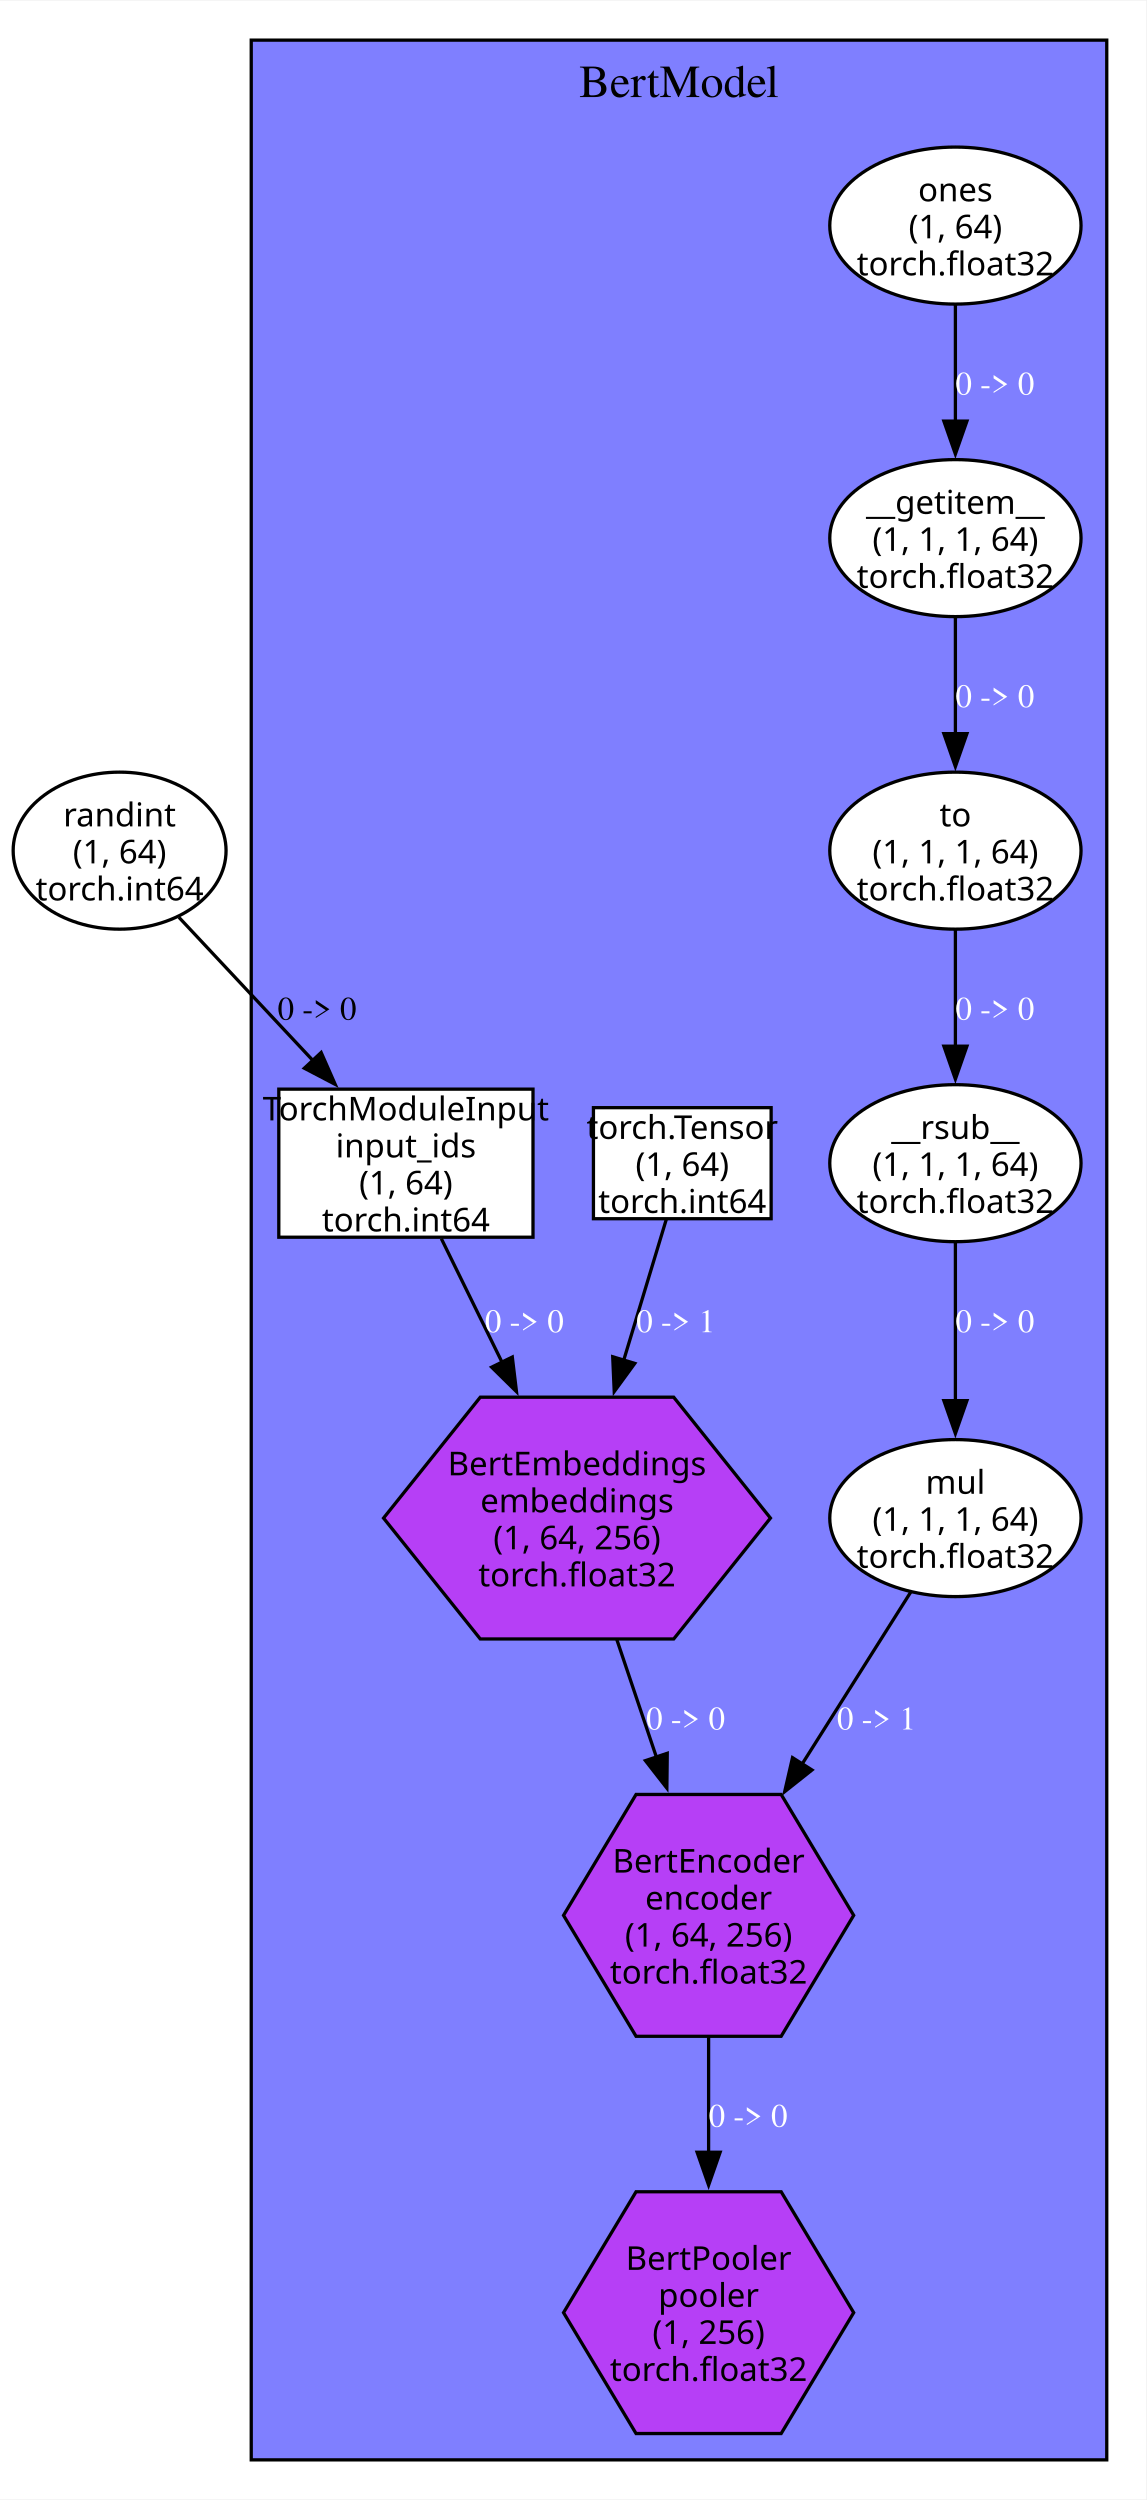
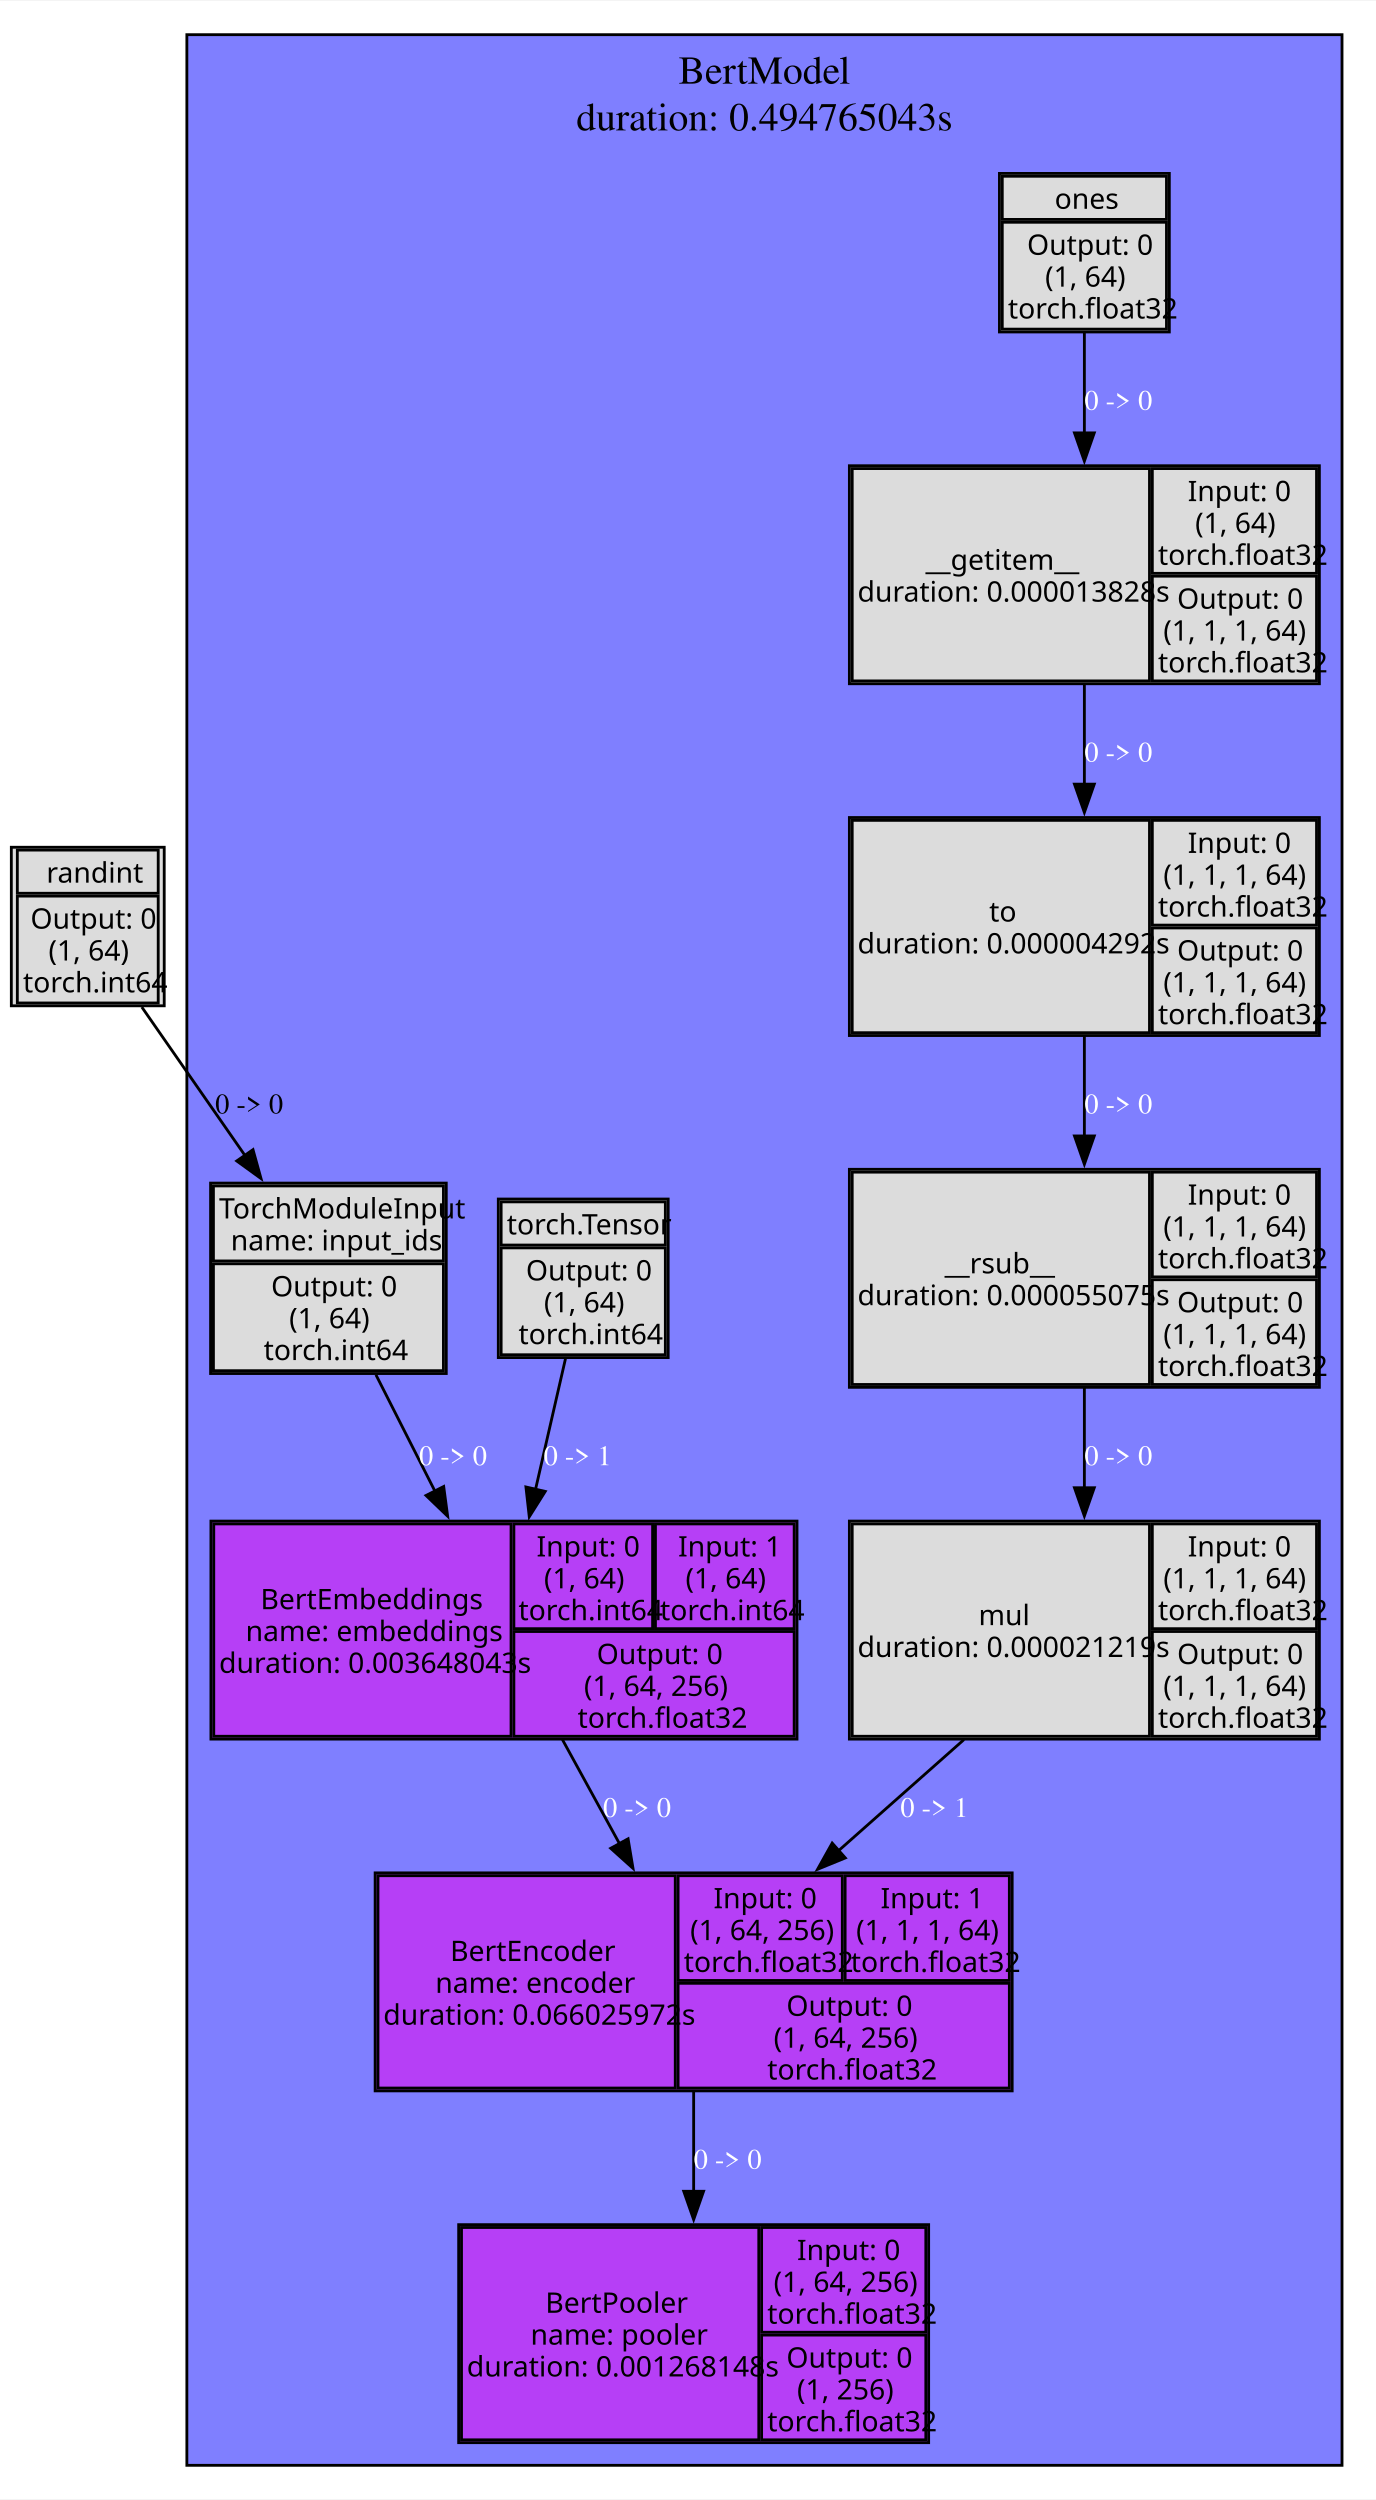
- <svg xmlns="http://www.w3.org/2000/svg" width="348pt" height="759pt" viewBox="0.00 0.00 348.35 759.37">
-   <g id="graph0" class="graph" transform="scale(1 1) rotate(0) translate(4 755.37)">
-     <polygon fill="white" stroke="none" points="-4,4 -4,-755.37 344.35,-755.37 344.35,4 -4,4" />
+ <svg xmlns="http://www.w3.org/2000/svg" width="486pt" height="883pt" viewBox="0.00 0.00 486.00 882.50">
+   <g id="graph0" class="graph" transform="scale(1 1) rotate(0) translate(4 878.5)">
+     <polygon fill="white" stroke="none" points="-4,4 -4,-878.5 482,-878.5 482,4 -4,4" />
    <g id="clust1" class="cluster">
-       <polygon fill="#0000ff" fill-opacity="0.502" stroke="black" points="72.35,-8 72.35,-743.37 332.35,-743.37 332.35,-8 72.35,-8" />
-       <text text-anchor="middle" x="202.35" y="-726.07" font-family="Times,serif" font-size="14.00">BertModel</text>
+       <polygon fill="#0000ff" fill-opacity="0.502" stroke="black" points="62,-8 62,-866.5 470,-866.5 470,-8 62,-8" />
+       <text text-anchor="middle" x="266" y="-849.2" font-family="Times,serif" font-size="14.00">BertModel</text>
+       <text text-anchor="middle" x="266" y="-832.7" font-family="Times,serif" font-size="14.00">duration: 0.494765043s</text>
    </g>
    <g id="node1" class="node">
-       <ellipse fill="white" stroke="black" cx="32.35" cy="-497.05" rx="32.35" ry="23.86" />
-       <text text-anchor="middle" x="32.35" y="-504.42" font-family="Linux libertine" font-size="10.00">randint</text>
-       <text text-anchor="middle" x="32.35" y="-493.17" font-family="Linux libertine" font-size="10.00">(1, 64)</text>
-       <text text-anchor="middle" x="32.35" y="-481.92" font-family="Linux libertine" font-size="10.00">torch.int64</text>
+       <polygon fill="#dcdcdc" stroke="black" points="54,-579.5 0,-579.5 0,-523.5 54,-523.5 54,-579.5" />
+       <polygon fill="none" stroke="black" points="2.12,-563.25 2.12,-578.5 51.88,-578.5 51.88,-563.25 2.12,-563.25" />
+       <text text-anchor="start" x="12.38" y="-567" font-family="Linux libertine" font-size="10.00">randint</text>
+       <polygon fill="none" stroke="black" points="2.12,-524.5 2.12,-562.25 51.88,-562.25 51.88,-524.5 2.12,-524.5" />
+       <text text-anchor="start" x="6.75" y="-550.75" font-family="Linux libertine" font-size="10.00">Output: 0</text>
+       <text text-anchor="start" x="13.12" y="-539.5" font-family="Linux libertine" font-size="10.00">(1, 64)</text>
+       <text text-anchor="start" x="4.12" y="-528.25" font-family="Linux libertine" font-size="10.00">torch.int64</text>
+     </g>
+     <g id="node5" class="node">
+       <polygon fill="#dcdcdc" stroke="black" points="153.62,-460.88 70.38,-460.88 70.38,-393.62 153.62,-393.62 153.62,-460.88" />
+       <polygon fill="none" stroke="black" points="71.38,-433.38 71.38,-459.88 152.62,-459.88 152.62,-433.38 71.38,-433.38" />
+       <text text-anchor="start" x="73.38" y="-448.38" font-family="Linux libertine" font-size="10.00">TorchModuleInput</text>
+       <text text-anchor="start" x="77.5" y="-437.12" font-family="Linux libertine" font-size="10.00">name: input_ids</text>
+       <polygon fill="none" stroke="black" points="71.38,-394.62 71.38,-432.38 152.62,-432.38 152.62,-394.62 71.38,-394.62" />
+       <text text-anchor="start" x="91.75" y="-420.88" font-family="Linux libertine" font-size="10.00">Output: 0</text>
+       <text text-anchor="start" x="98.12" y="-409.62" font-family="Linux libertine" font-size="10.00">(1, 64)</text>
+       <text text-anchor="start" x="89.12" y="-398.38" font-family="Linux libertine" font-size="10.00">torch.int64</text>
+     </g>
+     <g id="edge10" class="edge">
+       <path fill="none" stroke="black" d="M46.08,-523.06C56.81,-507.62 70.45,-488.01 82.53,-470.63" />
+       <polygon fill="black" stroke="black" points="85.36,-472.7 88.19,-462.49 79.61,-468.7 85.36,-472.7" />
+       <text text-anchor="middle" x="84" y="-485.5" font-family="Times,serif" font-size="10.00">0 -&gt; 0</text>
+     </g>
+     <g id="node2" class="node">
+       <polygon fill="#dcdcdc" stroke="black" points="232,-455.25 172,-455.25 172,-399.25 232,-399.25 232,-455.25" />
+       <polygon fill="none" stroke="black" points="173,-439 173,-454.25 231,-454.25 231,-439 173,-439" />
+       <text text-anchor="start" x="175" y="-442.75" font-family="Linux libertine" font-size="10.00">torch.Tensor</text>
+       <polygon fill="none" stroke="black" points="173,-400.25 173,-438 231,-438 231,-400.25 173,-400.25" />
+       <text text-anchor="start" x="181.75" y="-426.5" font-family="Linux libertine" font-size="10.00">Output: 0</text>
+       <text text-anchor="start" x="188.12" y="-415.25" font-family="Linux libertine" font-size="10.00">(1, 64)</text>
+       <text text-anchor="start" x="179.12" y="-404" font-family="Linux libertine" font-size="10.00">torch.int64</text>
+     </g>
+     <g id="node3" class="node">
+       <polygon fill="#ee00ee" fill-opacity="0.502" stroke="black" points="277.5,-341.5 70.5,-341.5 70.5,-264.5 277.5,-264.5 277.5,-341.5" />
+       <polygon fill="none" stroke="black" points="71.5,-265.5 71.5,-340.5 176.5,-340.5 176.5,-265.5 71.5,-265.5" />
+       <text text-anchor="start" x="88" y="-310.38" font-family="Linux libertine" font-size="10.00">BertEmbeddings</text>
+       <text text-anchor="start" x="82.75" y="-299.12" font-family="Linux libertine" font-size="10.00">name: embeddings</text>
+       <text text-anchor="start" x="73.38" y="-287.88" font-family="Linux libertine" font-size="10.00">duration: 0.003648043s</text>
+       <polygon fill="none" stroke="black" points="177.5,-303.5 177.5,-340.5 226.5,-340.5 226.5,-303.5 177.5,-303.5" />
+       <text text-anchor="start" x="185.5" y="-329" font-family="Linux libertine" font-size="10.00">Input: 0</text>
+       <text text-anchor="start" x="188.12" y="-317.75" font-family="Linux libertine" font-size="10.00">(1, 64)</text>
+       <text text-anchor="start" x="179.12" y="-306.5" font-family="Linux libertine" font-size="10.00">torch.int64</text>
+       <polygon fill="none" stroke="black" points="227.5,-303.5 227.5,-340.5 276.5,-340.5 276.5,-303.5 227.5,-303.5" />
+       <text text-anchor="start" x="235.5" y="-329" font-family="Linux libertine" font-size="10.00">Input: 1</text>
+       <text text-anchor="start" x="238.12" y="-317.75" font-family="Linux libertine" font-size="10.00">(1, 64)</text>
+       <text text-anchor="start" x="229.12" y="-306.5" font-family="Linux libertine" font-size="10.00">torch.int64</text>
+       <polygon fill="none" stroke="black" points="177.5,-265.5 177.5,-302.5 276.5,-302.5 276.5,-265.5 177.5,-265.5" />
+       <text text-anchor="start" x="206.75" y="-291" font-family="Linux libertine" font-size="10.00">Output: 0</text>
+       <text text-anchor="start" x="202.25" y="-279.75" font-family="Linux libertine" font-size="10.00">(1, 64, 256)</text>
+       <text text-anchor="start" x="200" y="-268.5" font-family="Linux libertine" font-size="10.00">torch.float32</text>
+     </g>
+     <g id="edge1" class="edge">
+       <path fill="none" stroke="black" d="M195.72,-398.81C192.6,-385.22 188.75,-368.39 185.15,-352.7" />
+       <polygon fill="black" stroke="black" points="188.58,-351.98 182.94,-343.02 181.76,-353.55 188.58,-351.98" />
+       <text text-anchor="middle" x="200" y="-361.25" font-family="Times,serif" font-size="10.00" fill="white">0 -&gt; 1</text>
+     </g>
+     <g id="node11" class="node">
+       <polygon fill="#ee00ee" fill-opacity="0.502" stroke="black" points="353.5,-217.25 128.5,-217.25 128.5,-140.25 353.5,-140.25 353.5,-217.25" />
+       <polygon fill="none" stroke="black" points="129.5,-141.25 129.5,-216.25 234.5,-216.25 234.5,-141.25 129.5,-141.25" />
+       <text text-anchor="start" x="155" y="-186.12" font-family="Linux libertine" font-size="10.00">BertEncoder</text>
+       <text text-anchor="start" x="149.75" y="-174.88" font-family="Linux libertine" font-size="10.00">name: encoder</text>
+       <text text-anchor="start" x="131.38" y="-163.62" font-family="Linux libertine" font-size="10.00">duration: 0.066025972s</text>
+       <polygon fill="none" stroke="black" points="235.5,-179.25 235.5,-216.25 293.5,-216.25 293.5,-179.25 235.5,-179.25" />
+       <text text-anchor="start" x="248" y="-204.75" font-family="Linux libertine" font-size="10.00">Input: 0</text>
+       <text text-anchor="start" x="239.75" y="-193.5" font-family="Linux libertine" font-size="10.00">(1, 64, 256)</text>
+       <text text-anchor="start" x="237.5" y="-182.25" font-family="Linux libertine" font-size="10.00">torch.float32</text>
+       <polygon fill="none" stroke="black" points="294.5,-179.25 294.5,-216.25 352.5,-216.25 352.5,-179.25 294.5,-179.25" />
+       <text text-anchor="start" x="307" y="-204.75" font-family="Linux libertine" font-size="10.00">Input: 1</text>
+       <text text-anchor="start" x="298.38" y="-193.5" font-family="Linux libertine" font-size="10.00">(1, 1, 1, 64)</text>
+       <text text-anchor="start" x="296.5" y="-182.25" font-family="Linux libertine" font-size="10.00">torch.float32</text>
+       <polygon fill="none" stroke="black" points="235.5,-141.25 235.5,-178.25 352.5,-178.25 352.5,-141.25 235.5,-141.25" />
+       <text text-anchor="start" x="273.75" y="-166.75" font-family="Linux libertine" font-size="10.00">Output: 0</text>
+       <text text-anchor="start" x="269.25" y="-155.5" font-family="Linux libertine" font-size="10.00">(1, 64, 256)</text>
+       <text text-anchor="start" x="267" y="-144.25" font-family="Linux libertine" font-size="10.00">torch.float32</text>
+     </g>
+     <g id="edge8" class="edge">
+       <path fill="none" stroke="black" d="M194.65,-264.32C201.02,-252.7 208.12,-239.75 214.81,-227.55" />
+       <polygon fill="black" stroke="black" points="217.84,-229.29 219.58,-218.84 211.7,-225.93 217.84,-229.29" />
+       <text text-anchor="middle" x="221" y="-237" font-family="Times,serif" font-size="10.00" fill="white">0 -&gt; 0</text>
+     </g>
+     <g id="node4" class="node">
+       <polygon fill="#dcdcdc" stroke="black" points="462,-341.5 296,-341.5 296,-264.5 462,-264.5 462,-341.5" />
+       <polygon fill="none" stroke="black" points="297,-265.5 297,-340.5 402,-340.5 402,-265.5 297,-265.5" />
+       <text text-anchor="start" x="341.62" y="-304.75" font-family="Linux libertine" font-size="10.00">mul</text>
+       <text text-anchor="start" x="298.88" y="-293.5" font-family="Linux libertine" font-size="10.00">duration: 0.000021219s</text>
+       <polygon fill="none" stroke="black" points="403,-303.5 403,-340.5 461,-340.5 461,-303.5 403,-303.5" />
+       <text text-anchor="start" x="415.5" y="-329" font-family="Linux libertine" font-size="10.00">Input: 0</text>
+       <text text-anchor="start" x="406.88" y="-317.75" font-family="Linux libertine" font-size="10.00">(1, 1, 1, 64)</text>
+       <text text-anchor="start" x="405" y="-306.5" font-family="Linux libertine" font-size="10.00">torch.float32</text>
+       <polygon fill="none" stroke="black" points="403,-265.5 403,-302.5 461,-302.5 461,-265.5 403,-265.5" />
+       <text text-anchor="start" x="411.75" y="-291" font-family="Linux libertine" font-size="10.00">Output: 0</text>
+       <text text-anchor="start" x="406.88" y="-279.75" font-family="Linux libertine" font-size="10.00">(1, 1, 1, 64)</text>
+       <text text-anchor="start" x="405" y="-268.5" font-family="Linux libertine" font-size="10.00">torch.float32</text>
+     </g>
+     <g id="edge9" class="edge">
+       <path fill="none" stroke="black" d="M336.47,-264.32C322.43,-251.89 306.68,-237.93 292.07,-224.99" />
+       <polygon fill="black" stroke="black" points="294.57,-222.53 284.76,-218.52 289.93,-227.77 294.57,-222.53" />
+       <text text-anchor="middle" x="326" y="-237" font-family="Times,serif" font-size="10.00" fill="white">0 -&gt; 1</text>
+     </g>
+     <g id="edge2" class="edge">
+       <path fill="none" stroke="black" d="M128.78,-393.17C135.24,-380.42 142.76,-365.6 149.79,-351.74" />
+       <polygon fill="black" stroke="black" points="152.71,-353.72 154.11,-343.21 146.47,-350.55 152.71,-353.72" />
+       <text text-anchor="middle" x="156" y="-361.25" font-family="Times,serif" font-size="10.00" fill="white">0 -&gt; 0</text>
+     </g>
+     <g id="node6" class="node">
+       <polygon fill="#dcdcdc" stroke="black" points="462,-714.25 296,-714.25 296,-637.25 462,-637.25 462,-714.25" />
+       <polygon fill="none" stroke="black" points="297,-638.25 297,-713.25 402,-713.25 402,-638.25 297,-638.25" />
+       <text text-anchor="start" x="322.88" y="-677.5" font-family="Linux libertine" font-size="10.00">__getitem__</text>
+       <text text-anchor="start" x="298.88" y="-666.25" font-family="Linux libertine" font-size="10.00">duration: 0.000013828s</text>
+       <polygon fill="none" stroke="black" points="403,-676.25 403,-713.25 461,-713.25 461,-676.25 403,-676.25" />
+       <text text-anchor="start" x="415.5" y="-701.75" font-family="Linux libertine" font-size="10.00">Input: 0</text>
+       <text text-anchor="start" x="418.12" y="-690.5" font-family="Linux libertine" font-size="10.00">(1, 64)</text>
+       <text text-anchor="start" x="405" y="-679.25" font-family="Linux libertine" font-size="10.00">torch.float32</text>
+       <polygon fill="none" stroke="black" points="403,-638.25 403,-675.25 461,-675.25 461,-638.25 403,-638.25" />
+       <text text-anchor="start" x="411.75" y="-663.75" font-family="Linux libertine" font-size="10.00">Output: 0</text>
+       <text text-anchor="start" x="406.88" y="-652.5" font-family="Linux libertine" font-size="10.00">(1, 1, 1, 64)</text>
+       <text text-anchor="start" x="405" y="-641.25" font-family="Linux libertine" font-size="10.00">torch.float32</text>
    </g>
    <g id="node7" class="node">
-       <polygon fill="white" stroke="black" points="157.98,-424.57 80.73,-424.57 80.73,-379.57 157.98,-379.57 157.98,-424.57" />
-       <text text-anchor="middle" x="119.35" y="-415.07" font-family="Linux libertine" font-size="10.00">TorchModuleInput</text>
-       <text text-anchor="middle" x="119.35" y="-403.82" font-family="Linux libertine" font-size="10.00">input_ids</text>
-       <text text-anchor="middle" x="119.35" y="-392.57" font-family="Linux libertine" font-size="10.00">(1, 64)</text>
-       <text text-anchor="middle" x="119.35" y="-381.32" font-family="Linux libertine" font-size="10.00">torch.int64</text>
-     </g>
-     <g id="edge10" class="edge">
-       <path fill="none" stroke="black" d="M50.38,-476.78C62.19,-464.16 77.88,-447.39 91.31,-433.04" />
-       <polygon fill="black" stroke="black" points="93.6,-435.71 97.87,-426.02 88.49,-430.93 93.6,-435.71" />
-       <text text-anchor="middle" x="92.35" y="-445.68" font-family="Times,serif" font-size="10.00">0 -&gt; 0</text>
-     </g>
-     <g id="node2" class="node">
-       <ellipse fill="white" stroke="black" cx="286.35" cy="-402.07" rx="38.18" ry="23.86" />
-       <text text-anchor="middle" x="286.35" y="-409.44" font-family="Linux libertine" font-size="10.00">__rsub__</text>
-       <text text-anchor="middle" x="286.35" y="-398.19" font-family="Linux libertine" font-size="10.00">(1, 1, 1, 64)</text>
-       <text text-anchor="middle" x="286.35" y="-386.94" font-family="Linux libertine" font-size="10.00">torch.float32</text>
+       <polygon fill="#dcdcdc" stroke="black" points="462,-590 296,-590 296,-513 462,-513 462,-590" />
+       <polygon fill="none" stroke="black" points="297,-514 297,-589 402,-589 402,-514 297,-514" />
+       <text text-anchor="start" x="345.38" y="-553.25" font-family="Linux libertine" font-size="10.00">to</text>
+       <text text-anchor="start" x="298.88" y="-542" font-family="Linux libertine" font-size="10.00">duration: 0.000004292s</text>
+       <polygon fill="none" stroke="black" points="403,-552 403,-589 461,-589 461,-552 403,-552" />
+       <text text-anchor="start" x="415.5" y="-577.5" font-family="Linux libertine" font-size="10.00">Input: 0</text>
+       <text text-anchor="start" x="406.88" y="-566.25" font-family="Linux libertine" font-size="10.00">(1, 1, 1, 64)</text>
+       <text text-anchor="start" x="405" y="-555" font-family="Linux libertine" font-size="10.00">torch.float32</text>
+       <polygon fill="none" stroke="black" points="403,-514 403,-551 461,-551 461,-514 403,-514" />
+       <text text-anchor="start" x="411.75" y="-539.5" font-family="Linux libertine" font-size="10.00">Output: 0</text>
+       <text text-anchor="start" x="406.88" y="-528.25" font-family="Linux libertine" font-size="10.00">(1, 1, 1, 64)</text>
+       <text text-anchor="start" x="405" y="-517" font-family="Linux libertine" font-size="10.00">torch.float32</text>
+     </g>
+     <g id="edge5" class="edge">
+       <path fill="none" stroke="black" d="M379,-637.07C379,-625.92 379,-613.54 379,-601.76" />
+       <polygon fill="black" stroke="black" points="382.5,-601.78 379,-591.78 375.5,-601.78 382.5,-601.78" />
+       <text text-anchor="middle" x="391" y="-609.75" font-family="Times,serif" font-size="10.00" fill="white">0 -&gt; 0</text>
    </g>
    <g id="node10" class="node">
-       <ellipse fill="white" stroke="black" cx="286.35" cy="-294.21" rx="38.18" ry="23.86" />
-       <text text-anchor="middle" x="286.35" y="-301.59" font-family="Linux libertine" font-size="10.00">mul</text>
-       <text text-anchor="middle" x="286.35" y="-290.34" font-family="Linux libertine" font-size="10.00">(1, 1, 1, 64)</text>
-       <text text-anchor="middle" x="286.35" y="-279.09" font-family="Linux libertine" font-size="10.00">torch.float32</text>
-     </g>
-     <g id="edge9" class="edge">
-       <path fill="none" stroke="black" d="M286.35,-377.84C286.35,-363.77 286.35,-345.57 286.35,-329.83" />
-       <polygon fill="black" stroke="black" points="289.85,-329.9 286.35,-319.9 282.85,-329.9 289.85,-329.9" />
-       <text text-anchor="middle" x="298.35" y="-350.7" font-family="Times,serif" font-size="10.00" fill="white">0 -&gt; 0</text>
-     </g>
-     <g id="node3" class="node">
-       <polygon fill="#ee00ee" fill-opacity="0.502" stroke="black" points="255.44,-52.74 233.4,-89.48 189.3,-89.48 167.26,-52.74 189.3,-16 233.4,-16 255.44,-52.74" />
-       <text text-anchor="middle" x="211.35" y="-65.74" font-family="Linux libertine" font-size="10.00">BertPooler</text>
-       <text text-anchor="middle" x="211.35" y="-54.49" font-family="Linux libertine" font-size="10.00">pooler</text>
-       <text text-anchor="middle" x="211.35" y="-43.24" font-family="Linux libertine" font-size="10.00">(1, 256)</text>
-       <text text-anchor="middle" x="211.35" y="-31.99" font-family="Linux libertine" font-size="10.00">torch.float32</text>
-     </g>
-     <g id="node4" class="node">
-       <ellipse fill="white" stroke="black" cx="286.35" cy="-592.03" rx="38.18" ry="23.86" />
-       <text text-anchor="middle" x="286.35" y="-599.4" font-family="Linux libertine" font-size="10.00">__getitem__</text>
-       <text text-anchor="middle" x="286.35" y="-588.15" font-family="Linux libertine" font-size="10.00">(1, 1, 1, 64)</text>
-       <text text-anchor="middle" x="286.35" y="-576.9" font-family="Linux libertine" font-size="10.00">torch.float32</text>
-     </g>
-     <g id="node6" class="node">
-       <ellipse fill="white" stroke="black" cx="286.35" cy="-497.05" rx="38.18" ry="23.86" />
-       <text text-anchor="middle" x="286.35" y="-504.42" font-family="Linux libertine" font-size="10.00">to</text>
-       <text text-anchor="middle" x="286.35" y="-493.17" font-family="Linux libertine" font-size="10.00">(1, 1, 1, 64)</text>
-       <text text-anchor="middle" x="286.35" y="-481.92" font-family="Linux libertine" font-size="10.00">torch.float32</text>
+       <polygon fill="#dcdcdc" stroke="black" points="462,-465.75 296,-465.75 296,-388.75 462,-388.75 462,-465.75" />
+       <polygon fill="none" stroke="black" points="297,-389.75 297,-464.75 402,-464.75 402,-389.75 297,-389.75" />
+       <text text-anchor="start" x="329.62" y="-429" font-family="Linux libertine" font-size="10.00">__rsub__</text>
+       <text text-anchor="start" x="298.88" y="-417.75" font-family="Linux libertine" font-size="10.00">duration: 0.000055075s</text>
+       <polygon fill="none" stroke="black" points="403,-427.75 403,-464.75 461,-464.75 461,-427.75 403,-427.75" />
+       <text text-anchor="start" x="415.5" y="-453.25" font-family="Linux libertine" font-size="10.00">Input: 0</text>
+       <text text-anchor="start" x="406.88" y="-442" font-family="Linux libertine" font-size="10.00">(1, 1, 1, 64)</text>
+       <text text-anchor="start" x="405" y="-430.75" font-family="Linux libertine" font-size="10.00">torch.float32</text>
+       <polygon fill="none" stroke="black" points="403,-389.75 403,-426.75 461,-426.75 461,-389.75 403,-389.75" />
+       <text text-anchor="start" x="411.75" y="-415.25" font-family="Linux libertine" font-size="10.00">Output: 0</text>
+       <text text-anchor="start" x="406.88" y="-404" font-family="Linux libertine" font-size="10.00">(1, 1, 1, 64)</text>
+       <text text-anchor="start" x="405" y="-392.75" font-family="Linux libertine" font-size="10.00">torch.float32</text>
+     </g>
+     <g id="edge7" class="edge">
+       <path fill="none" stroke="black" d="M379,-512.82C379,-501.67 379,-489.29 379,-477.51" />
+       <polygon fill="black" stroke="black" points="382.5,-477.53 379,-467.53 375.5,-477.53 382.5,-477.53" />
+       <text text-anchor="middle" x="391" y="-485.5" font-family="Times,serif" font-size="10.00" fill="white">0 -&gt; 0</text>
+     </g>
+     <g id="node8" class="node">
+       <polygon fill="#dcdcdc" stroke="black" points="409,-817.5 349,-817.5 349,-761.5 409,-761.5 409,-817.5" />
+       <polygon fill="none" stroke="black" points="350,-801.25 350,-816.5 408,-816.5 408,-801.25 350,-801.25" />
+       <text text-anchor="start" x="368.5" y="-805" font-family="Linux libertine" font-size="10.00">ones</text>
+       <polygon fill="none" stroke="black" points="350,-762.5 350,-800.25 408,-800.25 408,-762.5 350,-762.5" />
+       <text text-anchor="start" x="358.75" y="-788.75" font-family="Linux libertine" font-size="10.00">Output: 0</text>
+       <text text-anchor="start" x="365.12" y="-777.5" font-family="Linux libertine" font-size="10.00">(1, 64)</text>
+       <text text-anchor="start" x="352" y="-766.25" font-family="Linux libertine" font-size="10.00">torch.float32</text>
+     </g>
+     <g id="edge4" class="edge">
+       <path fill="none" stroke="black" d="M379,-761.16C379,-750.49 379,-737.91 379,-725.78" />
+       <polygon fill="black" stroke="black" points="382.5,-725.86 379,-715.86 375.5,-725.86 382.5,-725.86" />
+       <text text-anchor="middle" x="391" y="-734" font-family="Times,serif" font-size="10.00" fill="white">0 -&gt; 0</text>
+     </g>
+     <g id="node9" class="node">
+       <polygon fill="#ee00ee" fill-opacity="0.502" stroke="black" points="324,-93 158,-93 158,-16 324,-16 324,-93" />
+       <polygon fill="none" stroke="black" points="159,-17 159,-92 264,-92 264,-17 159,-17" />
+       <text text-anchor="start" x="188.62" y="-61.88" font-family="Linux libertine" font-size="10.00">BertPooler</text>
+       <text text-anchor="start" x="183.38" y="-50.62" font-family="Linux libertine" font-size="10.00">name: pooler</text>
+       <text text-anchor="start" x="160.88" y="-39.38" font-family="Linux libertine" font-size="10.00">duration: 0.001268148s</text>
+       <polygon fill="none" stroke="black" points="265,-55 265,-92 323,-92 323,-55 265,-55" />
+       <text text-anchor="start" x="277.5" y="-80.5" font-family="Linux libertine" font-size="10.00">Input: 0</text>
+       <text text-anchor="start" x="269.25" y="-69.25" font-family="Linux libertine" font-size="10.00">(1, 64, 256)</text>
+       <text text-anchor="start" x="267" y="-58" font-family="Linux libertine" font-size="10.00">torch.float32</text>
+       <polygon fill="none" stroke="black" points="265,-17 265,-54 323,-54 323,-17 265,-17" />
+       <text text-anchor="start" x="273.75" y="-42.5" font-family="Linux libertine" font-size="10.00">Output: 0</text>
+       <text text-anchor="start" x="277.5" y="-31.25" font-family="Linux libertine" font-size="10.00">(1, 256)</text>
+       <text text-anchor="start" x="267" y="-20" font-family="Linux libertine" font-size="10.00">torch.float32</text>
+     </g>
+     <g id="edge3" class="edge">
+       <path fill="none" stroke="black" d="M379,-388.57C379,-377.42 379,-365.04 379,-353.26" />
+       <polygon fill="black" stroke="black" points="382.5,-353.28 379,-343.28 375.5,-353.28 382.5,-353.28" />
+       <text text-anchor="middle" x="391" y="-361.25" font-family="Times,serif" font-size="10.00" fill="white">0 -&gt; 0</text>
    </g>
    <g id="edge6" class="edge">
-       <path fill="none" stroke="black" d="M286.35,-568.04C286.35,-557.32 286.35,-544.32 286.35,-532.45" />
-       <polygon fill="black" stroke="black" points="289.85,-532.6 286.35,-522.6 282.85,-532.6 289.85,-532.6" />
-       <text text-anchor="middle" x="298.35" y="-540.66" font-family="Times,serif" font-size="10.00" fill="white">0 -&gt; 0</text>
-     </g>
-     <g id="node5" class="node">
-       <polygon fill="#ee00ee" fill-opacity="0.502" stroke="black" points="255.44,-173.48 233.4,-210.22 189.3,-210.22 167.26,-173.48 189.3,-136.73 233.4,-136.73 255.44,-173.48" />
-       <text text-anchor="middle" x="211.35" y="-186.48" font-family="Linux libertine" font-size="10.00">BertEncoder</text>
-       <text text-anchor="middle" x="211.35" y="-175.23" font-family="Linux libertine" font-size="10.00">encoder</text>
-       <text text-anchor="middle" x="211.35" y="-163.98" font-family="Linux libertine" font-size="10.00">(1, 64, 256)</text>
-       <text text-anchor="middle" x="211.35" y="-152.73" font-family="Linux libertine" font-size="10.00">torch.float32</text>
-     </g>
-     <g id="edge2" class="edge">
-       <path fill="none" stroke="black" d="M211.35,-136.53C211.35,-125.47 211.35,-113.12 211.35,-101.41" />
-       <polygon fill="black" stroke="black" points="214.85,-101.49 211.35,-91.49 207.85,-101.49 214.85,-101.49" />
-       <text text-anchor="middle" x="223.35" y="-109.23" font-family="Times,serif" font-size="10.00" fill="white">0 -&gt; 0</text>
-     </g>
-     <g id="edge1" class="edge">
-       <path fill="none" stroke="black" d="M286.35,-473.06C286.35,-462.34 286.35,-449.34 286.35,-437.47" />
-       <polygon fill="black" stroke="black" points="289.85,-437.62 286.35,-427.62 282.85,-437.62 289.85,-437.62" />
-       <text text-anchor="middle" x="298.35" y="-445.68" font-family="Times,serif" font-size="10.00" fill="white">0 -&gt; 0</text>
-     </g>
-     <g id="node9" class="node">
-       <polygon fill="#ee00ee" fill-opacity="0.502" stroke="black" points="230.14,-294.21 200.74,-330.95 141.96,-330.95 112.56,-294.21 141.96,-257.47 200.74,-257.47 230.14,-294.21" />
-       <text text-anchor="middle" x="171.35" y="-307.21" font-family="Linux libertine" font-size="10.00">BertEmbeddings</text>
-       <text text-anchor="middle" x="171.35" y="-295.96" font-family="Linux libertine" font-size="10.00">embeddings</text>
-       <text text-anchor="middle" x="171.35" y="-284.71" font-family="Linux libertine" font-size="10.00">(1, 64, 256)</text>
-       <text text-anchor="middle" x="171.35" y="-273.46" font-family="Linux libertine" font-size="10.00">torch.float32</text>
-     </g>
-     <g id="edge7" class="edge">
-       <path fill="none" stroke="black" d="M130.12,-379.14C135.48,-368.24 142.16,-354.64 148.57,-341.58" />
-       <polygon fill="black" stroke="black" points="151.69,-343.16 152.96,-332.64 145.41,-340.08 151.69,-343.16" />
-       <text text-anchor="middle" x="155.35" y="-350.7" font-family="Times,serif" font-size="10.00" fill="white">0 -&gt; 0</text>
-     </g>
-     <g id="node8" class="node">
-       <polygon fill="white" stroke="black" points="230.35,-418.94 176.35,-418.94 176.35,-385.19 230.35,-385.19 230.35,-418.94" />
-       <text text-anchor="middle" x="203.35" y="-409.44" font-family="Linux libertine" font-size="10.00">torch.Tensor</text>
-       <text text-anchor="middle" x="203.35" y="-398.19" font-family="Linux libertine" font-size="10.00">(1, 64)</text>
-       <text text-anchor="middle" x="203.35" y="-386.94" font-family="Linux libertine" font-size="10.00">torch.int64</text>
-     </g>
-     <g id="edge8" class="edge">
-       <path fill="none" stroke="black" d="M198.49,-384.99C195.03,-373.54 190.19,-357.53 185.55,-342.19" />
-       <polygon fill="black" stroke="black" points="188.91,-341.22 182.67,-332.66 182.21,-343.24 188.91,-341.22" />
-       <text text-anchor="middle" x="201.35" y="-350.7" font-family="Times,serif" font-size="10.00" fill="white">0 -&gt; 1</text>
-     </g>
-     <g id="edge4" class="edge">
-       <path fill="none" stroke="black" d="M183.46,-257.27C187.26,-245.98 191.52,-233.34 195.54,-221.41" />
-       <polygon fill="black" stroke="black" points="198.78,-222.74 198.66,-212.15 192.15,-220.5 198.78,-222.74" />
-       <text text-anchor="middle" x="204.35" y="-229.97" font-family="Times,serif" font-size="10.00" fill="white">0 -&gt; 0</text>
-     </g>
-     <g id="edge5" class="edge">
-       <path fill="none" stroke="black" d="M272.77,-271.71C263.58,-257.16 251.1,-237.41 239.79,-219.5" />
-       <polygon fill="black" stroke="black" points="242.77,-217.66 234.47,-211.07 236.85,-221.4 242.77,-217.66" />
-       <text text-anchor="middle" x="262.35" y="-229.97" font-family="Times,serif" font-size="10.00" fill="white">0 -&gt; 1</text>
-     </g>
-     <g id="node11" class="node">
-       <ellipse fill="white" stroke="black" cx="286.35" cy="-687.01" rx="38.18" ry="23.86" />
-       <text text-anchor="middle" x="286.35" y="-694.38" font-family="Linux libertine" font-size="10.00">ones</text>
-       <text text-anchor="middle" x="286.35" y="-683.13" font-family="Linux libertine" font-size="10.00">(1, 64)</text>
-       <text text-anchor="middle" x="286.35" y="-671.88" font-family="Linux libertine" font-size="10.00">torch.float32</text>
-     </g>
-     <g id="edge3" class="edge">
-       <path fill="none" stroke="black" d="M286.35,-663.02C286.35,-652.3 286.35,-639.3 286.35,-627.43" />
-       <polygon fill="black" stroke="black" points="289.85,-627.58 286.35,-617.58 282.85,-627.58 289.85,-627.58" />
-       <text text-anchor="middle" x="298.35" y="-635.64" font-family="Times,serif" font-size="10.00" fill="white">0 -&gt; 0</text>
+       <path fill="none" stroke="black" d="M241,-140.07C241,-128.92 241,-116.54 241,-104.76" />
+       <polygon fill="black" stroke="black" points="244.5,-104.78 241,-94.78 237.5,-104.78 244.5,-104.78" />
+       <text text-anchor="middle" x="253" y="-112.75" font-family="Times,serif" font-size="10.00" fill="white">0 -&gt; 0</text>
    </g>
  </g>
</svg>
